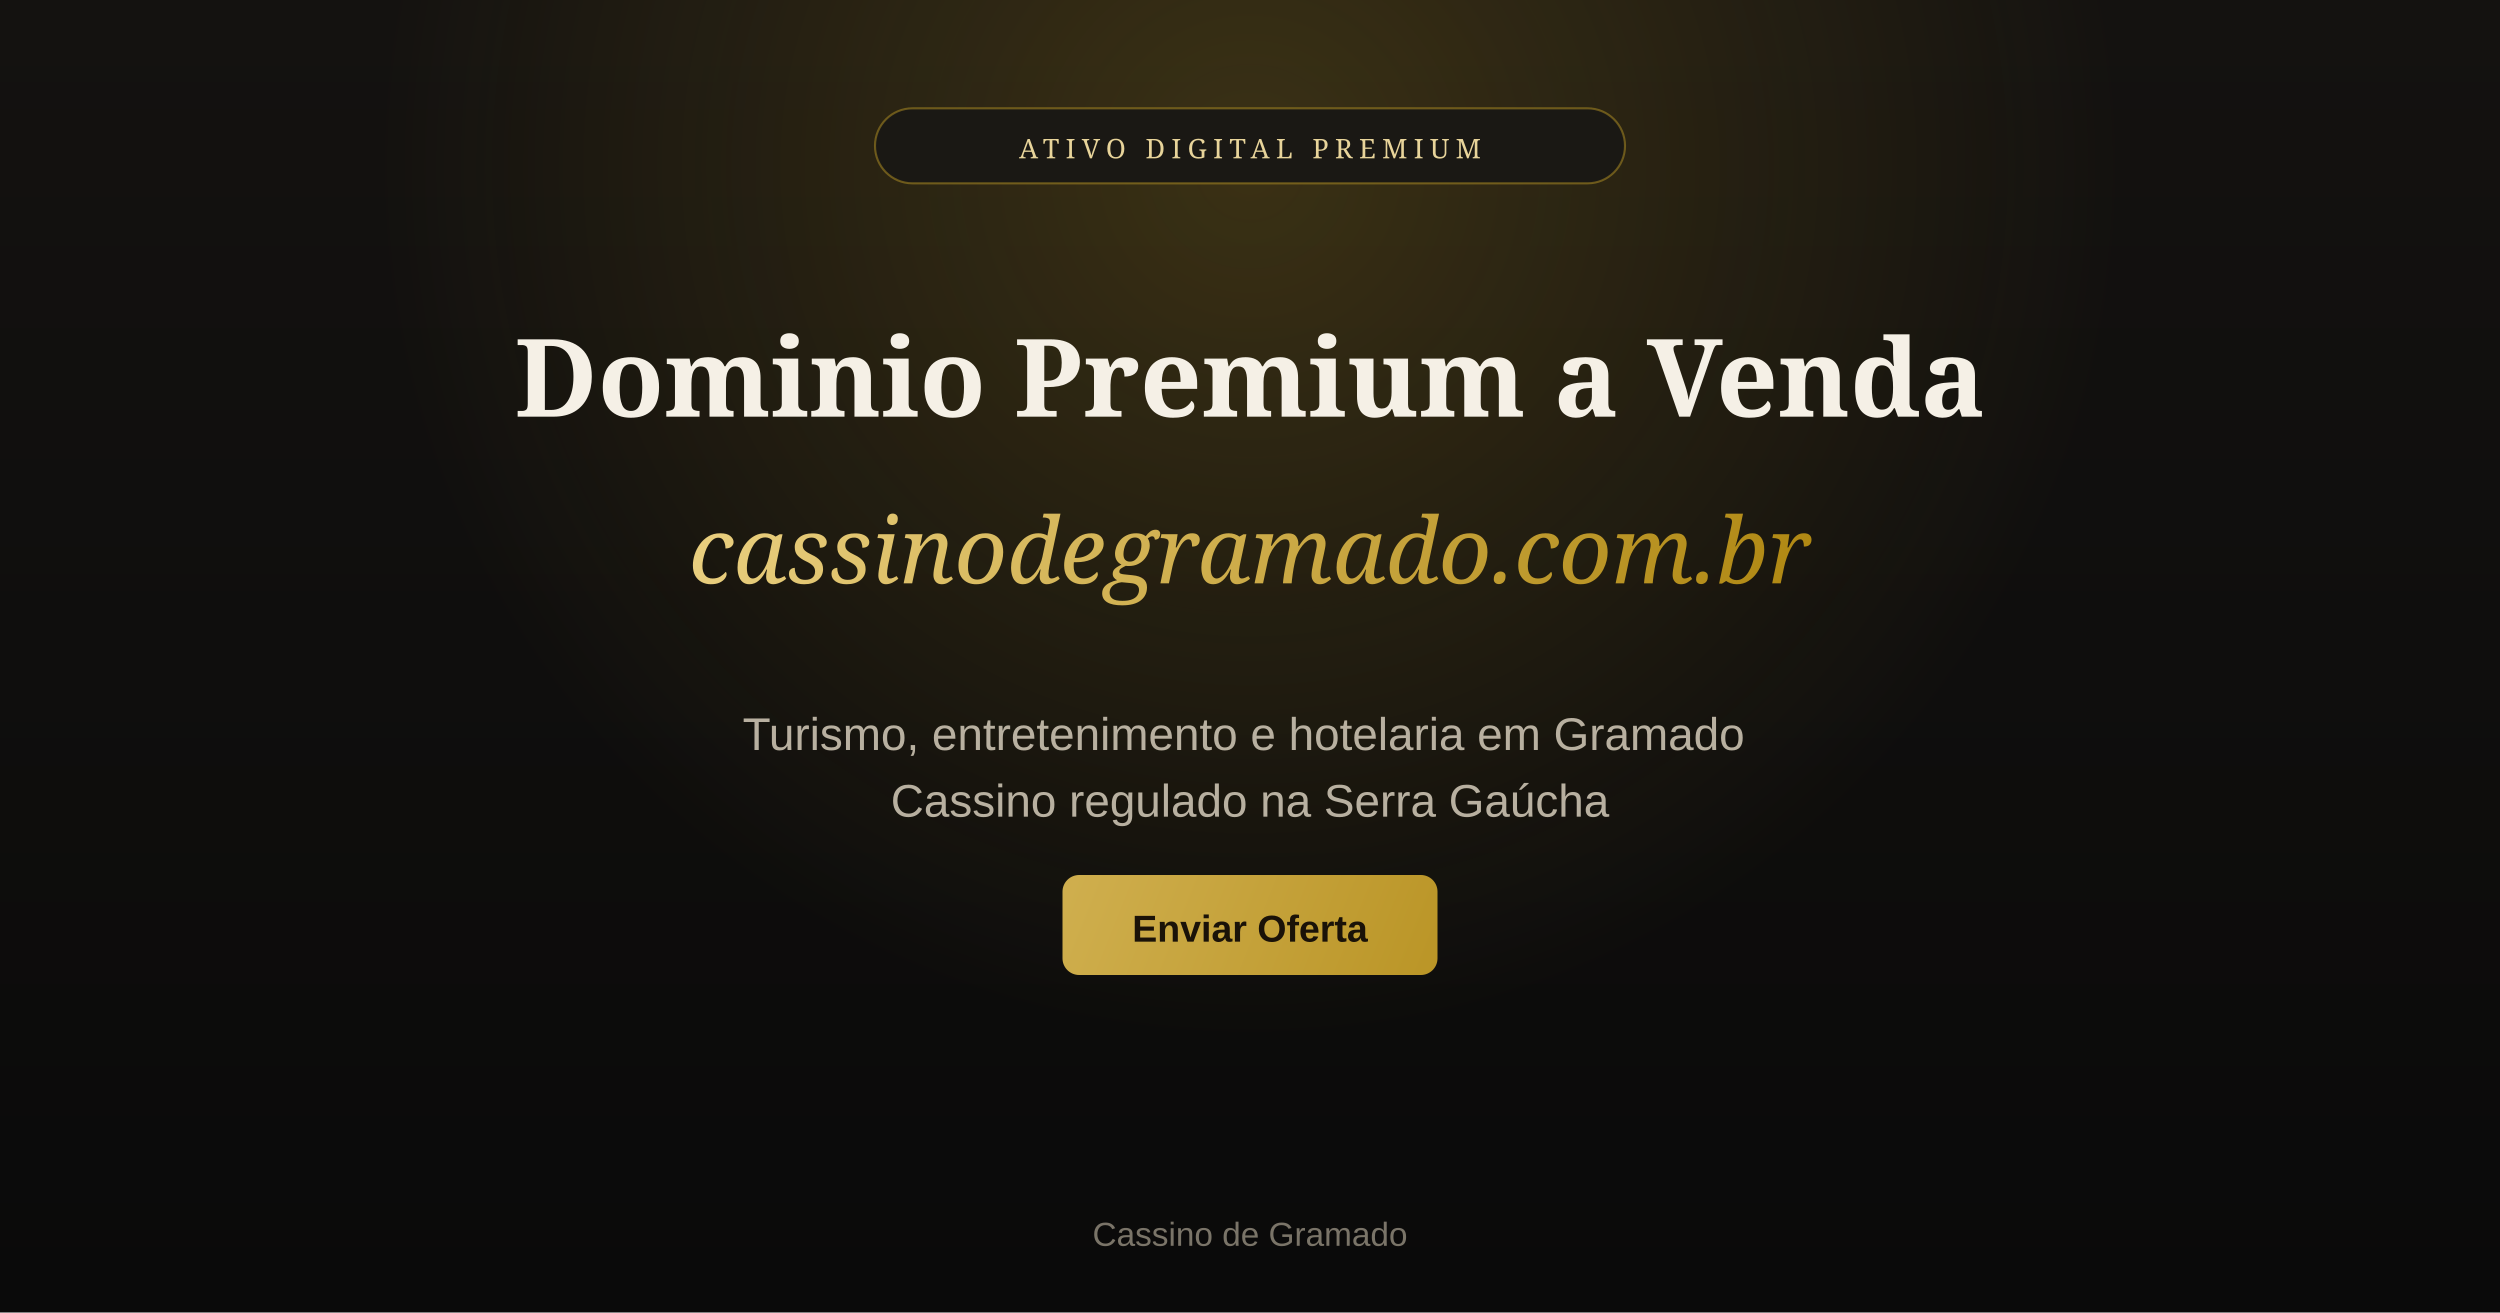
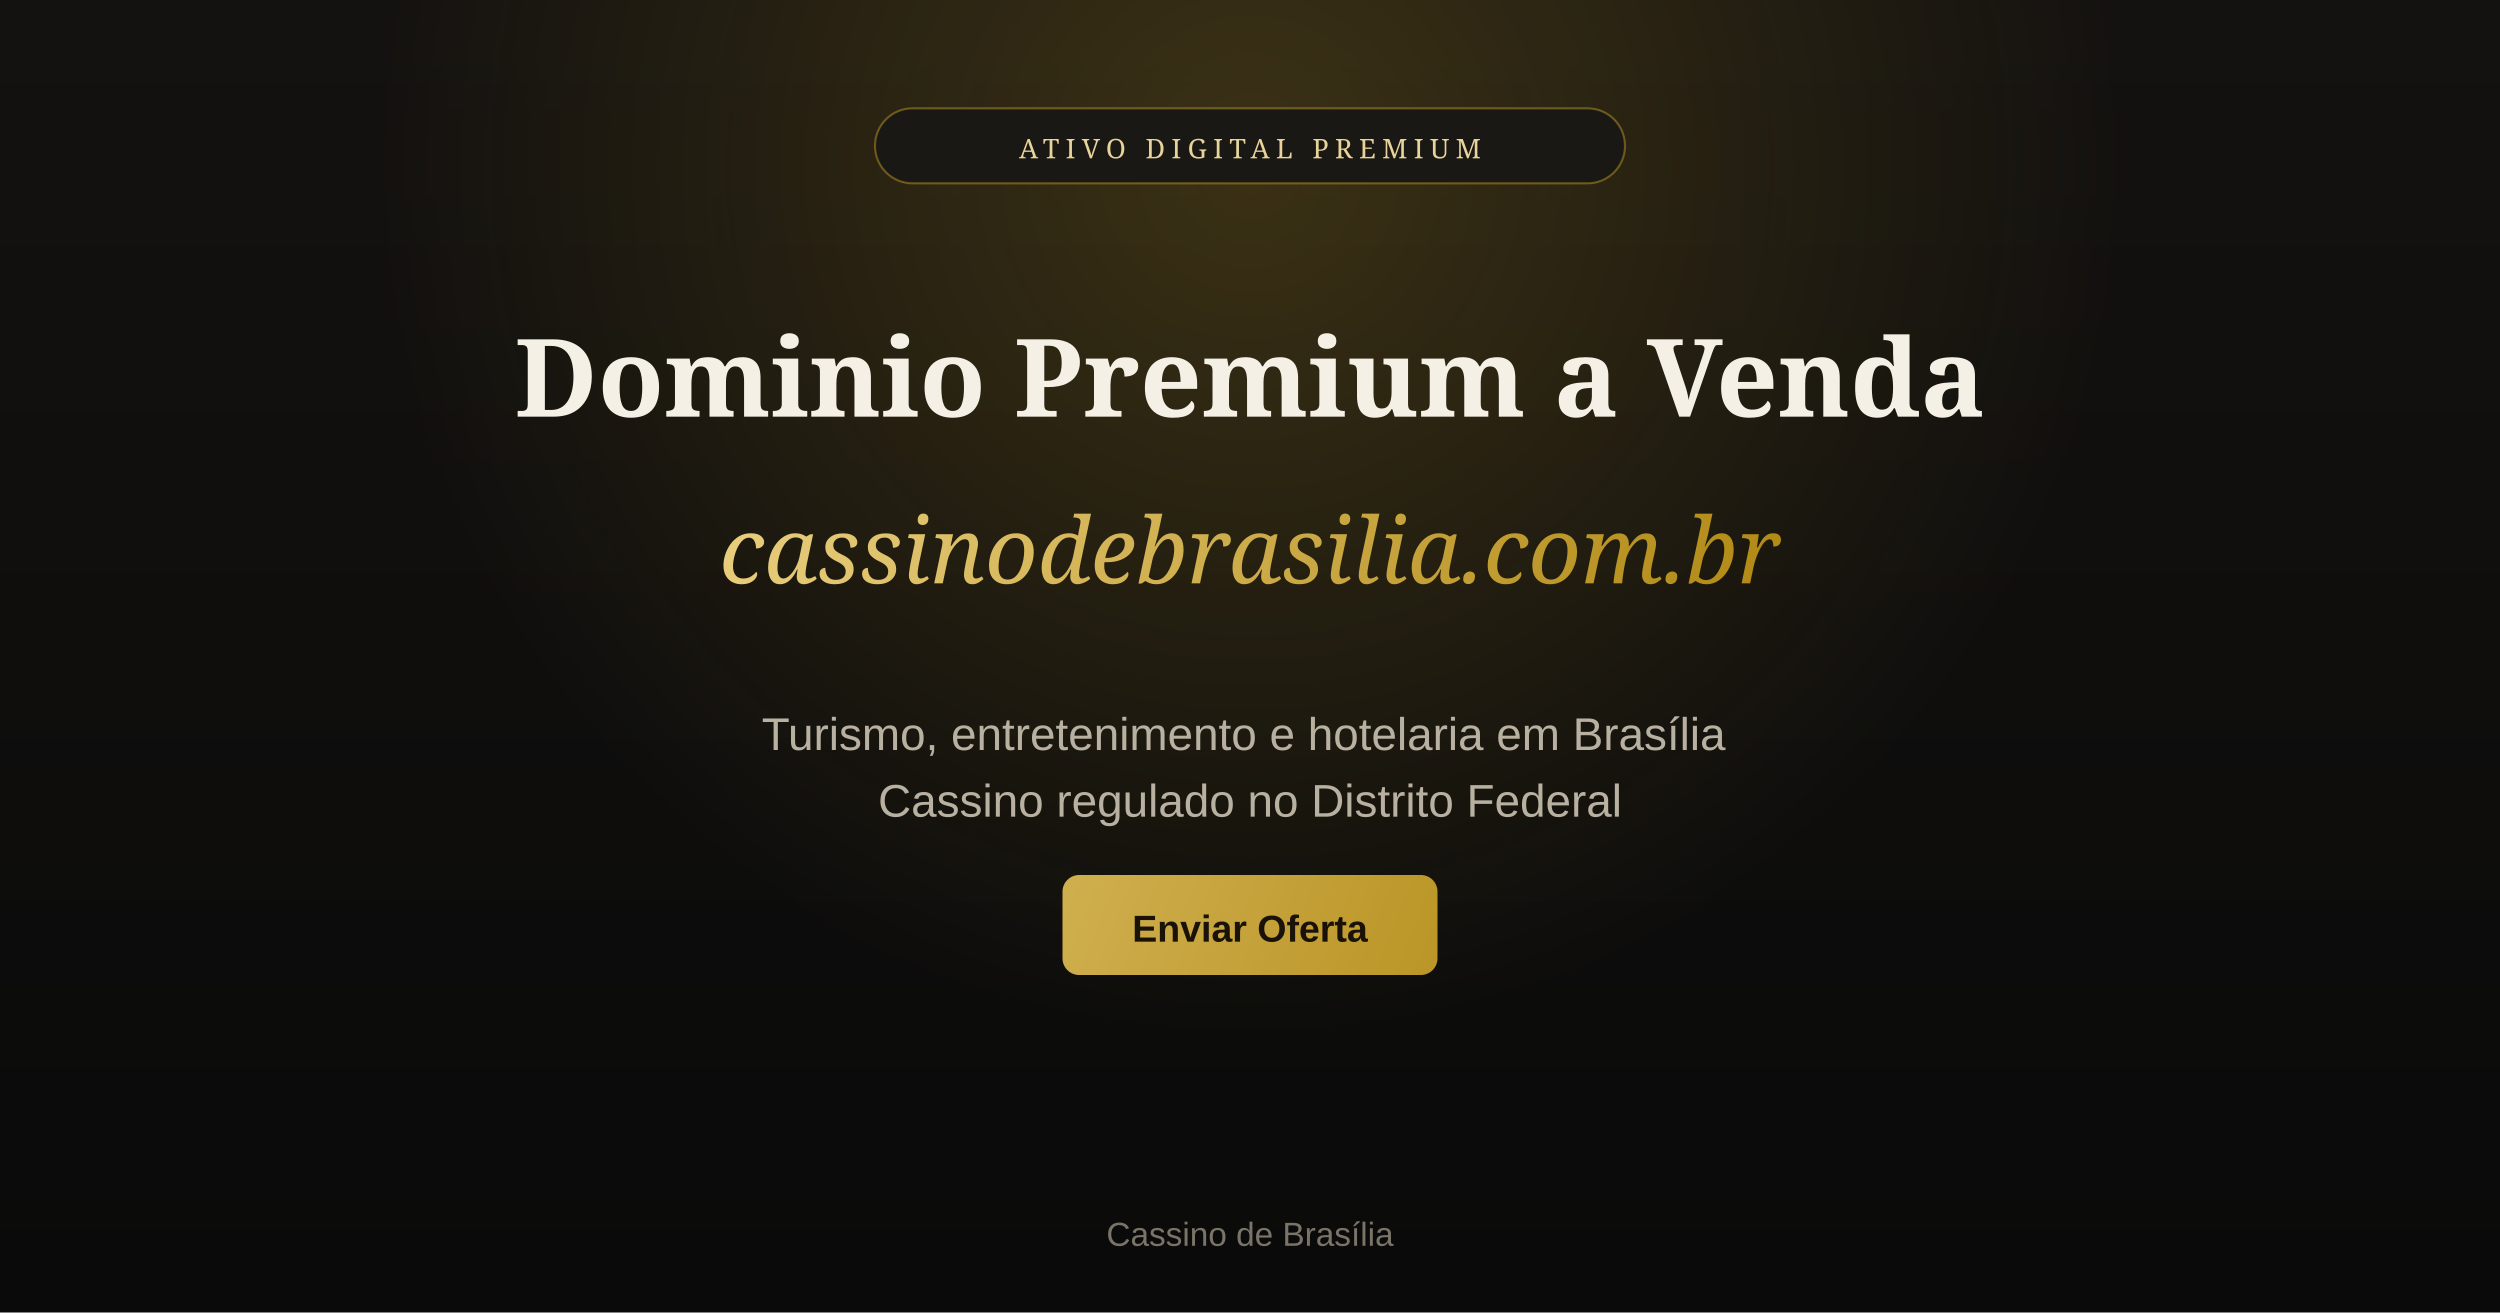
- <svg xmlns="http://www.w3.org/2000/svg" width="1200" height="630" viewBox="0 0 1200 630" role="img" aria-label="Cassino de Gramado dominio premium cassinodegramado.com.br a venda">
+ <svg xmlns="http://www.w3.org/2000/svg" width="1200" height="630" viewBox="0 0 1200 630" role="img" aria-label="Cassino de Brasília dominio premium cassinodebrasilia.com.br a venda">
  <defs>
    <linearGradient id="bg" x1="600" y1="0" x2="600" y2="630" gradientUnits="userSpaceOnUse">
      <stop stop-color="#141210" />
      <stop offset="1" stop-color="#0a0a0a" />
    </linearGradient>
    <linearGradient id="gold" x1="300" y1="180" x2="900" y2="420" gradientUnits="userSpaceOnUse">
      <stop stop-color="#f0d78c" />
      <stop offset="1" stop-color="#a67c00" />
    </linearGradient>
    <radialGradient id="glow" cx="600" cy="80" r="420" gradientUnits="userSpaceOnUse">
      <stop stop-color="#c9a227" stop-opacity="0.22" />
      <stop offset="1" stop-color="#c9a227" stop-opacity="0" />
    </radialGradient>
  </defs>
  <rect width="1200" height="630" fill="url(#bg)" />
  <rect width="1200" height="630" fill="url(#glow)" />
  <rect x="420" y="52" width="360" height="36" rx="18" fill="#1a1814" stroke="#c9a227" stroke-opacity="0.45" />
  <text x="600" y="76" text-anchor="middle" fill="#e8d49a" font-family="Georgia, serif" font-size="13" letter-spacing="3">ATIVO DIGITAL PREMIUM</text>
  <text x="600" y="200" text-anchor="middle" fill="#f5f0e6" font-family="Georgia, serif" font-size="52" font-weight="600">Dominio Premium a Venda</text>
-   <text x="600" y="280" text-anchor="middle" fill="url(#gold)" font-family="Georgia, serif" font-size="44" font-style="italic">cassinodegramado.com.br</text>
+   <text x="600" y="280" text-anchor="middle" fill="url(#gold)" font-family="Georgia, serif" font-size="44" font-style="italic">cassinodebrasilia.com.br</text>
  <text x="600" y="360" text-anchor="middle" fill="#b8b0a0" font-family="Arial, sans-serif" font-size="22">
-     <tspan x="600" dy="0">Turismo, entretenimento e hotelaria em Gramado</tspan>
-     <tspan x="600" dy="32">Cassino regulado na Serra Gaúcha</tspan>
+     <tspan x="600" dy="0">Turismo, entretenimento e hotelaria em Brasília</tspan>
+     <tspan x="600" dy="32">Cassino regulado no Distrito Federal</tspan>
  </text>
  <rect x="510" y="420" width="180" height="48" rx="8" fill="url(#gold)" />
  <text x="600" y="452" text-anchor="middle" fill="#1a1208" font-family="Arial, sans-serif" font-size="18" font-weight="700">Enviar Oferta</text>
-   <text x="600" y="598" text-anchor="middle" fill="#7a7468" font-family="Arial, sans-serif" font-size="16">Cassino de Gramado</text>
+   <text x="600" y="598" text-anchor="middle" fill="#7a7468" font-family="Arial, sans-serif" font-size="16">Cassino de Brasília</text>
</svg>
